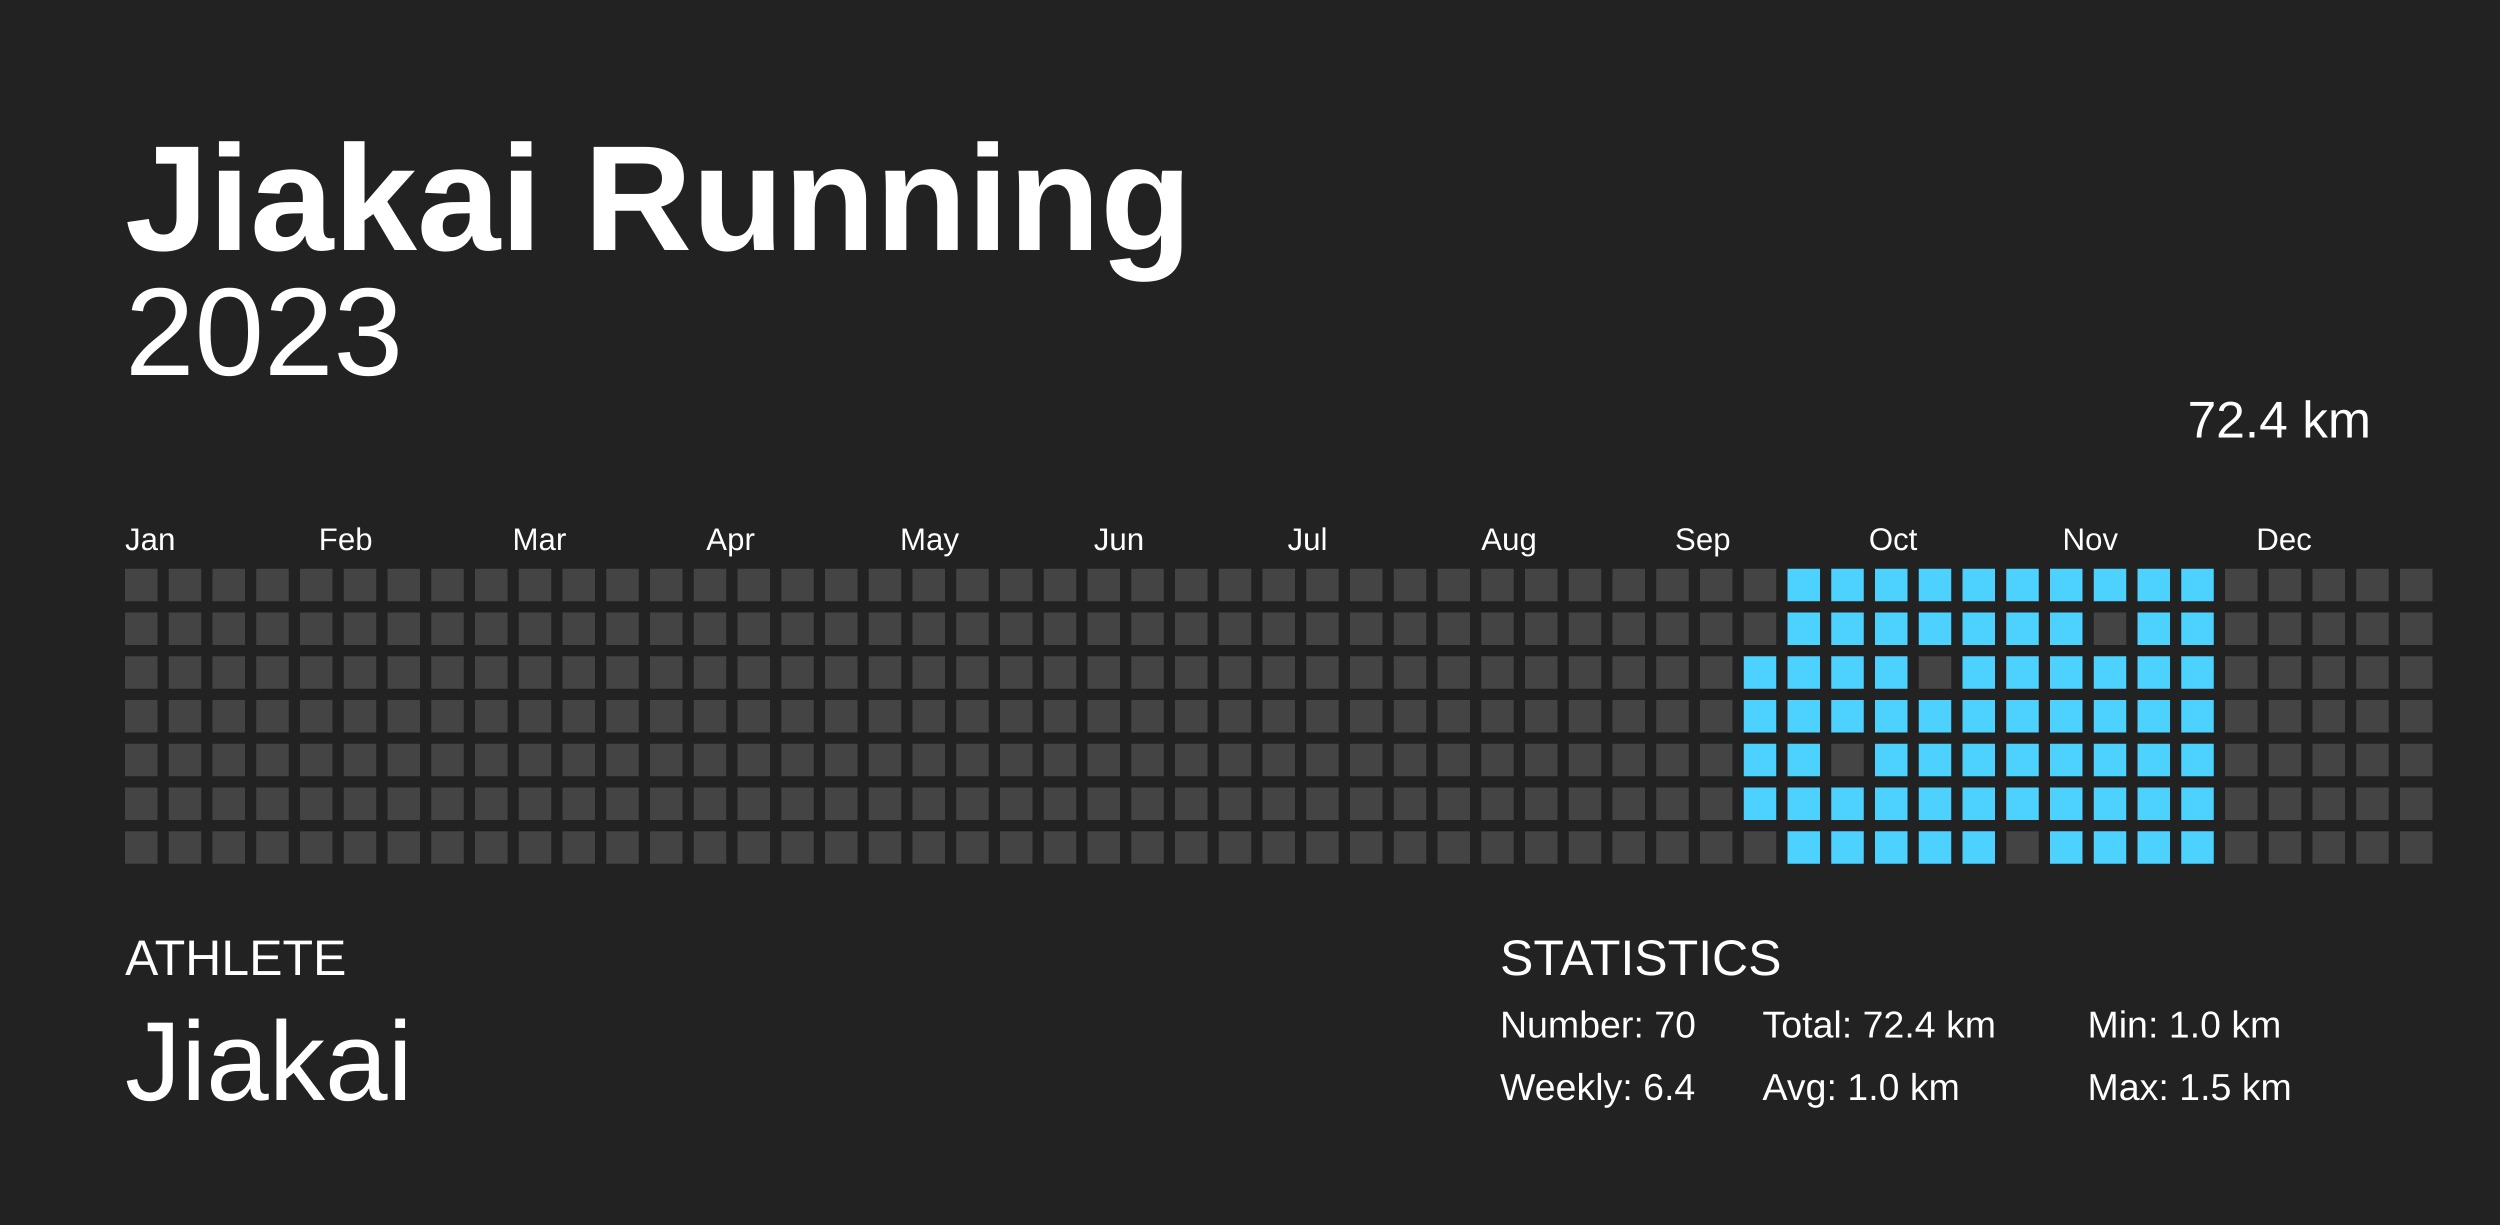
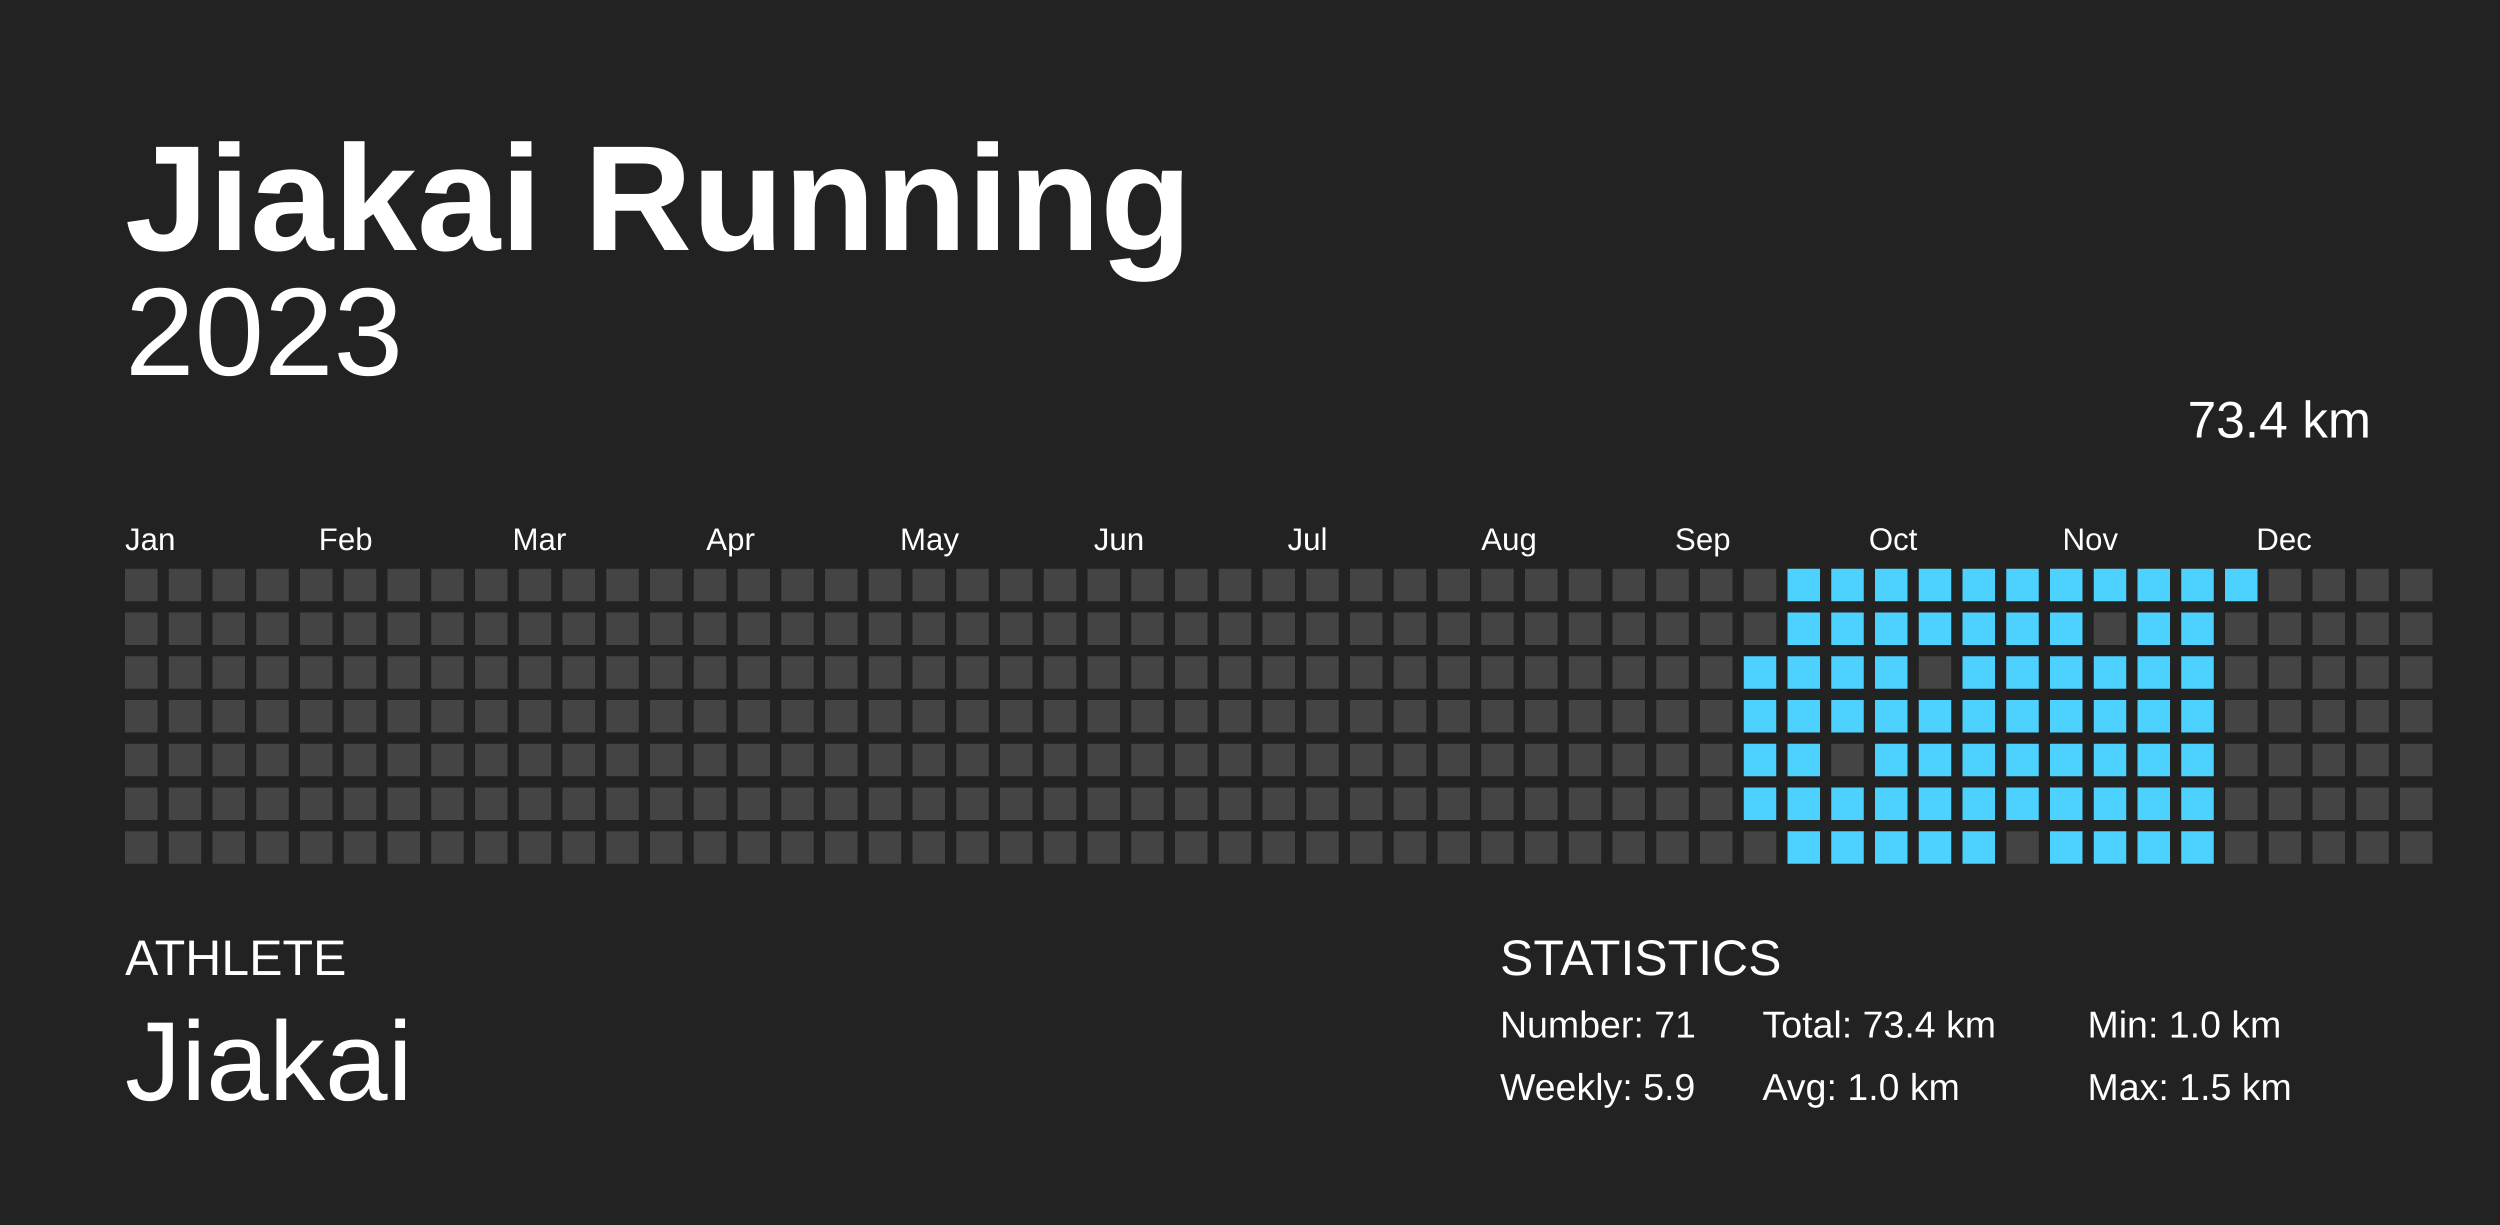
<svg xmlns="http://www.w3.org/2000/svg" baseProfile="full" height="98mm" version="1.1" viewBox="0,0,200,98" width="200mm">
  <defs />
  <rect fill="#222222" height="98" width="200" x="0" y="0" />
  <text fill="#FFFFFF" style="font-size:12px; font-family:Arial; font-weight:bold;" x="10" y="20">Jiakai Running</text>
  <text fill="#FFFFFF" style="font-size:4px; font-family:Arial" x="10" y="78">ATHLETE</text>
  <text fill="#FFFFFF" style="font-size:9px; font-family:Arial" x="10" y="88">Jiakai</text>
  <text fill="#FFFFFF" style="font-size:4px; font-family:Arial" x="120" y="78">STATISTICS</text>
-   <text fill="#FFFFFF" style="font-size:3px; font-family:Arial" x="120" y="83">Number: 70</text>
-   <text fill="#FFFFFF" style="font-size:3px; font-family:Arial" x="120" y="88">Weekly: 6.4</text>
-   <text fill="#FFFFFF" style="font-size:3px; font-family:Arial" x="141" y="83">Total: 72.4 km</text>
+   <text fill="#FFFFFF" style="font-size:3px; font-family:Arial" x="120" y="83">Number: 71</text>
+   <text fill="#FFFFFF" style="font-size:3px; font-family:Arial" x="120" y="88">Weekly: 5.9</text>
+   <text fill="#FFFFFF" style="font-size:3px; font-family:Arial" x="141" y="83">Total: 73.4 km</text>
  <text fill="#FFFFFF" style="font-size:3px; font-family:Arial" x="141" y="88">Avg: 1.0 km</text>
  <text fill="#FFFFFF" style="font-size:3px; font-family:Arial" x="167" y="83">Min: 1.0 km</text>
  <text fill="#FFFFFF" style="font-size:3px; font-family:Arial" x="167" y="88">Max: 1.5 km</text>
  <text alignment-baseline="hanging" fill="#FFFFFF" style="font-size:10.0px; font-family:Arial;" x="10" y="30">2023</text>
-   <text alignment-baseline="hanging" fill="#FFFFFF" style="font-size:4.125px; font-family:Arial;" x="175" y="35">72.4 km</text>
+   <text alignment-baseline="hanging" fill="#FFFFFF" style="font-size:4.125px; font-family:Arial;" x="175" y="35">73.4 km</text>
  <text fill="#FFFFFF" style="font-size:2.5px; font-family:Arial" x="10.0" y="44">Jan</text>
  <text fill="#FFFFFF" style="font-size:2.5px; font-family:Arial" x="25.5" y="44">Feb</text>
  <text fill="#FFFFFF" style="font-size:2.5px; font-family:Arial" x="41.0" y="44">Mar</text>
  <text fill="#FFFFFF" style="font-size:2.5px; font-family:Arial" x="56.5" y="44">Apr</text>
  <text fill="#FFFFFF" style="font-size:2.5px; font-family:Arial" x="72.0" y="44">May</text>
  <text fill="#FFFFFF" style="font-size:2.5px; font-family:Arial" x="87.5" y="44">Jun</text>
  <text fill="#FFFFFF" style="font-size:2.5px; font-family:Arial" x="103.0" y="44">Jul</text>
  <text fill="#FFFFFF" style="font-size:2.5px; font-family:Arial" x="118.5" y="44">Aug</text>
  <text fill="#FFFFFF" style="font-size:2.5px; font-family:Arial" x="134.0" y="44">Sep</text>
  <text fill="#FFFFFF" style="font-size:2.5px; font-family:Arial" x="149.5" y="44">Oct</text>
  <text fill="#FFFFFF" style="font-size:2.5px; font-family:Arial" x="165.0" y="44">Nov</text>
  <text fill="#FFFFFF" style="font-size:2.5px; font-family:Arial" x="180.5" y="44">Dec</text>
  <rect fill="#444444" height="2.6" width="2.6" x="10.0" y="45.5" />
  <rect fill="#444444" height="2.6" width="2.6" x="10.0" y="49.0" />
  <rect fill="#444444" height="2.6" width="2.6" x="10.0" y="52.5" />
  <rect fill="#444444" height="2.6" width="2.6" x="10.0" y="56.0" />
  <rect fill="#444444" height="2.6" width="2.6" x="10.0" y="59.5" />
  <rect fill="#444444" height="2.6" width="2.6" x="10.0" y="63.0" />
  <rect fill="#444444" height="2.6" width="2.6" x="10.0" y="66.5" />
  <rect fill="#444444" height="2.6" width="2.6" x="13.5" y="45.5" />
  <rect fill="#444444" height="2.6" width="2.6" x="13.5" y="49.0" />
  <rect fill="#444444" height="2.6" width="2.6" x="13.5" y="52.5" />
  <rect fill="#444444" height="2.6" width="2.6" x="13.5" y="56.0" />
  <rect fill="#444444" height="2.6" width="2.6" x="13.5" y="59.5" />
  <rect fill="#444444" height="2.6" width="2.6" x="13.5" y="63.0" />
  <rect fill="#444444" height="2.6" width="2.6" x="13.5" y="66.5" />
  <rect fill="#444444" height="2.6" width="2.6" x="17.0" y="45.5" />
  <rect fill="#444444" height="2.6" width="2.6" x="17.0" y="49.0" />
  <rect fill="#444444" height="2.6" width="2.6" x="17.0" y="52.5" />
  <rect fill="#444444" height="2.6" width="2.6" x="17.0" y="56.0" />
  <rect fill="#444444" height="2.6" width="2.6" x="17.0" y="59.5" />
  <rect fill="#444444" height="2.6" width="2.6" x="17.0" y="63.0" />
  <rect fill="#444444" height="2.6" width="2.6" x="17.0" y="66.5" />
  <rect fill="#444444" height="2.6" width="2.6" x="20.5" y="45.5" />
  <rect fill="#444444" height="2.6" width="2.6" x="20.5" y="49.0" />
  <rect fill="#444444" height="2.6" width="2.6" x="20.5" y="52.5" />
  <rect fill="#444444" height="2.6" width="2.6" x="20.5" y="56.0" />
  <rect fill="#444444" height="2.6" width="2.6" x="20.5" y="59.5" />
  <rect fill="#444444" height="2.6" width="2.6" x="20.5" y="63.0" />
  <rect fill="#444444" height="2.6" width="2.6" x="20.5" y="66.5" />
  <rect fill="#444444" height="2.6" width="2.6" x="24.0" y="45.5" />
  <rect fill="#444444" height="2.6" width="2.6" x="24.0" y="49.0" />
  <rect fill="#444444" height="2.6" width="2.6" x="24.0" y="52.5" />
  <rect fill="#444444" height="2.6" width="2.6" x="24.0" y="56.0" />
  <rect fill="#444444" height="2.6" width="2.6" x="24.0" y="59.5" />
  <rect fill="#444444" height="2.6" width="2.6" x="24.0" y="63.0" />
  <rect fill="#444444" height="2.6" width="2.6" x="24.0" y="66.5" />
  <rect fill="#444444" height="2.6" width="2.6" x="27.5" y="45.5" />
  <rect fill="#444444" height="2.6" width="2.6" x="27.5" y="49.0" />
  <rect fill="#444444" height="2.6" width="2.6" x="27.5" y="52.5" />
  <rect fill="#444444" height="2.6" width="2.6" x="27.5" y="56.0" />
  <rect fill="#444444" height="2.6" width="2.6" x="27.5" y="59.5" />
  <rect fill="#444444" height="2.6" width="2.6" x="27.5" y="63.0" />
  <rect fill="#444444" height="2.6" width="2.6" x="27.5" y="66.5" />
  <rect fill="#444444" height="2.6" width="2.6" x="31.0" y="45.5" />
  <rect fill="#444444" height="2.6" width="2.6" x="31.0" y="49.0" />
  <rect fill="#444444" height="2.6" width="2.6" x="31.0" y="52.5" />
  <rect fill="#444444" height="2.6" width="2.6" x="31.0" y="56.0" />
  <rect fill="#444444" height="2.6" width="2.6" x="31.0" y="59.5" />
  <rect fill="#444444" height="2.6" width="2.6" x="31.0" y="63.0" />
  <rect fill="#444444" height="2.6" width="2.6" x="31.0" y="66.5" />
  <rect fill="#444444" height="2.6" width="2.6" x="34.5" y="45.5" />
  <rect fill="#444444" height="2.6" width="2.6" x="34.5" y="49.0" />
  <rect fill="#444444" height="2.6" width="2.6" x="34.5" y="52.5" />
  <rect fill="#444444" height="2.6" width="2.6" x="34.5" y="56.0" />
  <rect fill="#444444" height="2.6" width="2.6" x="34.5" y="59.5" />
  <rect fill="#444444" height="2.6" width="2.6" x="34.5" y="63.0" />
  <rect fill="#444444" height="2.6" width="2.6" x="34.5" y="66.5" />
  <rect fill="#444444" height="2.6" width="2.6" x="38.0" y="45.5" />
  <rect fill="#444444" height="2.6" width="2.6" x="38.0" y="49.0" />
  <rect fill="#444444" height="2.6" width="2.6" x="38.0" y="52.5" />
  <rect fill="#444444" height="2.6" width="2.6" x="38.0" y="56.0" />
  <rect fill="#444444" height="2.6" width="2.6" x="38.0" y="59.5" />
  <rect fill="#444444" height="2.6" width="2.6" x="38.0" y="63.0" />
  <rect fill="#444444" height="2.6" width="2.6" x="38.0" y="66.5" />
  <rect fill="#444444" height="2.6" width="2.6" x="41.5" y="45.5" />
  <rect fill="#444444" height="2.6" width="2.6" x="41.5" y="49.0" />
  <rect fill="#444444" height="2.6" width="2.6" x="41.5" y="52.5" />
  <rect fill="#444444" height="2.6" width="2.6" x="41.5" y="56.0" />
  <rect fill="#444444" height="2.6" width="2.6" x="41.5" y="59.5" />
  <rect fill="#444444" height="2.6" width="2.6" x="41.5" y="63.0" />
  <rect fill="#444444" height="2.6" width="2.6" x="41.5" y="66.5" />
  <rect fill="#444444" height="2.6" width="2.6" x="45.0" y="45.5" />
  <rect fill="#444444" height="2.6" width="2.6" x="45.0" y="49.0" />
  <rect fill="#444444" height="2.6" width="2.6" x="45.0" y="52.5" />
  <rect fill="#444444" height="2.6" width="2.6" x="45.0" y="56.0" />
  <rect fill="#444444" height="2.6" width="2.6" x="45.0" y="59.5" />
  <rect fill="#444444" height="2.6" width="2.6" x="45.0" y="63.0" />
  <rect fill="#444444" height="2.6" width="2.6" x="45.0" y="66.5" />
  <rect fill="#444444" height="2.6" width="2.6" x="48.5" y="45.5" />
  <rect fill="#444444" height="2.6" width="2.6" x="48.5" y="49.0" />
  <rect fill="#444444" height="2.6" width="2.6" x="48.5" y="52.5" />
  <rect fill="#444444" height="2.6" width="2.6" x="48.5" y="56.0" />
  <rect fill="#444444" height="2.6" width="2.6" x="48.5" y="59.5" />
  <rect fill="#444444" height="2.6" width="2.6" x="48.5" y="63.0" />
  <rect fill="#444444" height="2.6" width="2.6" x="48.5" y="66.5" />
  <rect fill="#444444" height="2.6" width="2.6" x="52.0" y="45.5" />
  <rect fill="#444444" height="2.6" width="2.6" x="52.0" y="49.0" />
  <rect fill="#444444" height="2.6" width="2.6" x="52.0" y="52.5" />
  <rect fill="#444444" height="2.6" width="2.6" x="52.0" y="56.0" />
  <rect fill="#444444" height="2.6" width="2.6" x="52.0" y="59.5" />
  <rect fill="#444444" height="2.6" width="2.6" x="52.0" y="63.0" />
  <rect fill="#444444" height="2.6" width="2.6" x="52.0" y="66.5" />
  <rect fill="#444444" height="2.6" width="2.6" x="55.5" y="45.5" />
  <rect fill="#444444" height="2.6" width="2.6" x="55.5" y="49.0" />
  <rect fill="#444444" height="2.6" width="2.6" x="55.5" y="52.5" />
  <rect fill="#444444" height="2.6" width="2.6" x="55.5" y="56.0" />
  <rect fill="#444444" height="2.6" width="2.6" x="55.5" y="59.5" />
  <rect fill="#444444" height="2.6" width="2.6" x="55.5" y="63.0" />
  <rect fill="#444444" height="2.6" width="2.6" x="55.5" y="66.5" />
  <rect fill="#444444" height="2.6" width="2.6" x="59.0" y="45.5" />
  <rect fill="#444444" height="2.6" width="2.6" x="59.0" y="49.0" />
  <rect fill="#444444" height="2.6" width="2.6" x="59.0" y="52.5" />
  <rect fill="#444444" height="2.6" width="2.6" x="59.0" y="56.0" />
  <rect fill="#444444" height="2.6" width="2.6" x="59.0" y="59.5" />
  <rect fill="#444444" height="2.6" width="2.6" x="59.0" y="63.0" />
  <rect fill="#444444" height="2.6" width="2.6" x="59.0" y="66.5" />
  <rect fill="#444444" height="2.6" width="2.6" x="62.5" y="45.5" />
  <rect fill="#444444" height="2.6" width="2.6" x="62.5" y="49.0" />
  <rect fill="#444444" height="2.6" width="2.6" x="62.5" y="52.5" />
  <rect fill="#444444" height="2.6" width="2.6" x="62.5" y="56.0" />
  <rect fill="#444444" height="2.6" width="2.6" x="62.5" y="59.5" />
  <rect fill="#444444" height="2.6" width="2.6" x="62.5" y="63.0" />
  <rect fill="#444444" height="2.6" width="2.6" x="62.5" y="66.5" />
  <rect fill="#444444" height="2.6" width="2.6" x="66.0" y="45.5" />
  <rect fill="#444444" height="2.6" width="2.6" x="66.0" y="49.0" />
  <rect fill="#444444" height="2.6" width="2.6" x="66.0" y="52.5" />
  <rect fill="#444444" height="2.6" width="2.6" x="66.0" y="56.0" />
  <rect fill="#444444" height="2.6" width="2.6" x="66.0" y="59.5" />
  <rect fill="#444444" height="2.6" width="2.6" x="66.0" y="63.0" />
  <rect fill="#444444" height="2.6" width="2.6" x="66.0" y="66.5" />
  <rect fill="#444444" height="2.6" width="2.6" x="69.5" y="45.5" />
  <rect fill="#444444" height="2.6" width="2.6" x="69.5" y="49.0" />
  <rect fill="#444444" height="2.6" width="2.6" x="69.5" y="52.5" />
  <rect fill="#444444" height="2.6" width="2.6" x="69.5" y="56.0" />
  <rect fill="#444444" height="2.6" width="2.6" x="69.5" y="59.5" />
  <rect fill="#444444" height="2.6" width="2.6" x="69.5" y="63.0" />
  <rect fill="#444444" height="2.6" width="2.6" x="69.5" y="66.5" />
  <rect fill="#444444" height="2.6" width="2.6" x="73.0" y="45.5" />
  <rect fill="#444444" height="2.6" width="2.6" x="73.0" y="49.0" />
  <rect fill="#444444" height="2.6" width="2.6" x="73.0" y="52.5" />
  <rect fill="#444444" height="2.6" width="2.6" x="73.0" y="56.0" />
  <rect fill="#444444" height="2.6" width="2.6" x="73.0" y="59.5" />
  <rect fill="#444444" height="2.6" width="2.6" x="73.0" y="63.0" />
  <rect fill="#444444" height="2.6" width="2.6" x="73.0" y="66.5" />
  <rect fill="#444444" height="2.6" width="2.6" x="76.5" y="45.5" />
  <rect fill="#444444" height="2.6" width="2.6" x="76.5" y="49.0" />
  <rect fill="#444444" height="2.6" width="2.6" x="76.5" y="52.5" />
  <rect fill="#444444" height="2.6" width="2.6" x="76.5" y="56.0" />
  <rect fill="#444444" height="2.6" width="2.6" x="76.5" y="59.5" />
  <rect fill="#444444" height="2.6" width="2.6" x="76.5" y="63.0" />
  <rect fill="#444444" height="2.6" width="2.6" x="76.5" y="66.5" />
  <rect fill="#444444" height="2.6" width="2.6" x="80.0" y="45.5" />
  <rect fill="#444444" height="2.6" width="2.6" x="80.0" y="49.0" />
  <rect fill="#444444" height="2.6" width="2.6" x="80.0" y="52.5" />
  <rect fill="#444444" height="2.6" width="2.6" x="80.0" y="56.0" />
  <rect fill="#444444" height="2.6" width="2.6" x="80.0" y="59.5" />
  <rect fill="#444444" height="2.6" width="2.6" x="80.0" y="63.0" />
  <rect fill="#444444" height="2.6" width="2.6" x="80.0" y="66.5" />
  <rect fill="#444444" height="2.6" width="2.6" x="83.5" y="45.5" />
  <rect fill="#444444" height="2.6" width="2.6" x="83.5" y="49.0" />
  <rect fill="#444444" height="2.6" width="2.6" x="83.5" y="52.5" />
  <rect fill="#444444" height="2.6" width="2.6" x="83.5" y="56.0" />
  <rect fill="#444444" height="2.6" width="2.6" x="83.5" y="59.5" />
  <rect fill="#444444" height="2.6" width="2.6" x="83.5" y="63.0" />
  <rect fill="#444444" height="2.6" width="2.6" x="83.5" y="66.5" />
  <rect fill="#444444" height="2.6" width="2.6" x="87.0" y="45.5" />
  <rect fill="#444444" height="2.6" width="2.6" x="87.0" y="49.0" />
  <rect fill="#444444" height="2.6" width="2.6" x="87.0" y="52.5" />
  <rect fill="#444444" height="2.6" width="2.6" x="87.0" y="56.0" />
  <rect fill="#444444" height="2.6" width="2.6" x="87.0" y="59.5" />
  <rect fill="#444444" height="2.6" width="2.6" x="87.0" y="63.0" />
  <rect fill="#444444" height="2.6" width="2.6" x="87.0" y="66.5" />
  <rect fill="#444444" height="2.6" width="2.6" x="90.5" y="45.5" />
  <rect fill="#444444" height="2.6" width="2.6" x="90.5" y="49.0" />
  <rect fill="#444444" height="2.6" width="2.6" x="90.5" y="52.5" />
  <rect fill="#444444" height="2.6" width="2.6" x="90.5" y="56.0" />
  <rect fill="#444444" height="2.6" width="2.6" x="90.5" y="59.5" />
  <rect fill="#444444" height="2.6" width="2.6" x="90.5" y="63.0" />
  <rect fill="#444444" height="2.6" width="2.6" x="90.5" y="66.5" />
  <rect fill="#444444" height="2.6" width="2.6" x="94.0" y="45.5" />
  <rect fill="#444444" height="2.6" width="2.6" x="94.0" y="49.0" />
  <rect fill="#444444" height="2.6" width="2.6" x="94.0" y="52.5" />
  <rect fill="#444444" height="2.6" width="2.6" x="94.0" y="56.0" />
  <rect fill="#444444" height="2.6" width="2.6" x="94.0" y="59.5" />
  <rect fill="#444444" height="2.6" width="2.6" x="94.0" y="63.0" />
  <rect fill="#444444" height="2.6" width="2.6" x="94.0" y="66.5" />
  <rect fill="#444444" height="2.6" width="2.6" x="97.5" y="45.5" />
  <rect fill="#444444" height="2.6" width="2.6" x="97.5" y="49.0" />
  <rect fill="#444444" height="2.6" width="2.6" x="97.5" y="52.5" />
  <rect fill="#444444" height="2.6" width="2.6" x="97.5" y="56.0" />
  <rect fill="#444444" height="2.6" width="2.6" x="97.5" y="59.5" />
  <rect fill="#444444" height="2.6" width="2.6" x="97.5" y="63.0" />
  <rect fill="#444444" height="2.6" width="2.6" x="97.5" y="66.5" />
  <rect fill="#444444" height="2.6" width="2.6" x="101.0" y="45.5" />
  <rect fill="#444444" height="2.6" width="2.6" x="101.0" y="49.0" />
  <rect fill="#444444" height="2.6" width="2.6" x="101.0" y="52.5" />
  <rect fill="#444444" height="2.6" width="2.6" x="101.0" y="56.0" />
  <rect fill="#444444" height="2.6" width="2.6" x="101.0" y="59.5" />
  <rect fill="#444444" height="2.6" width="2.6" x="101.0" y="63.0" />
  <rect fill="#444444" height="2.6" width="2.6" x="101.0" y="66.5" />
  <rect fill="#444444" height="2.6" width="2.6" x="104.5" y="45.5" />
  <rect fill="#444444" height="2.6" width="2.6" x="104.5" y="49.0" />
  <rect fill="#444444" height="2.6" width="2.6" x="104.5" y="52.5" />
  <rect fill="#444444" height="2.6" width="2.6" x="104.5" y="56.0" />
  <rect fill="#444444" height="2.6" width="2.6" x="104.5" y="59.5" />
  <rect fill="#444444" height="2.6" width="2.6" x="104.5" y="63.0" />
  <rect fill="#444444" height="2.6" width="2.6" x="104.5" y="66.5" />
  <rect fill="#444444" height="2.6" width="2.6" x="108.0" y="45.5" />
  <rect fill="#444444" height="2.6" width="2.6" x="108.0" y="49.0" />
  <rect fill="#444444" height="2.6" width="2.6" x="108.0" y="52.5" />
  <rect fill="#444444" height="2.6" width="2.6" x="108.0" y="56.0" />
  <rect fill="#444444" height="2.6" width="2.6" x="108.0" y="59.5" />
  <rect fill="#444444" height="2.6" width="2.6" x="108.0" y="63.0" />
  <rect fill="#444444" height="2.6" width="2.6" x="108.0" y="66.5" />
  <rect fill="#444444" height="2.6" width="2.6" x="111.5" y="45.5" />
  <rect fill="#444444" height="2.6" width="2.6" x="111.5" y="49.0" />
  <rect fill="#444444" height="2.6" width="2.6" x="111.5" y="52.5" />
  <rect fill="#444444" height="2.6" width="2.6" x="111.5" y="56.0" />
  <rect fill="#444444" height="2.6" width="2.6" x="111.5" y="59.5" />
  <rect fill="#444444" height="2.6" width="2.6" x="111.5" y="63.0" />
  <rect fill="#444444" height="2.6" width="2.6" x="111.5" y="66.5" />
  <rect fill="#444444" height="2.6" width="2.6" x="115.0" y="45.5" />
  <rect fill="#444444" height="2.6" width="2.6" x="115.0" y="49.0" />
  <rect fill="#444444" height="2.6" width="2.6" x="115.0" y="52.5" />
  <rect fill="#444444" height="2.6" width="2.6" x="115.0" y="56.0" />
  <rect fill="#444444" height="2.6" width="2.6" x="115.0" y="59.5" />
  <rect fill="#444444" height="2.6" width="2.6" x="115.0" y="63.0" />
  <rect fill="#444444" height="2.6" width="2.6" x="115.0" y="66.5" />
  <rect fill="#444444" height="2.6" width="2.6" x="118.5" y="45.5" />
  <rect fill="#444444" height="2.6" width="2.6" x="118.5" y="49.0" />
  <rect fill="#444444" height="2.6" width="2.6" x="118.5" y="52.5" />
  <rect fill="#444444" height="2.6" width="2.6" x="118.5" y="56.0" />
  <rect fill="#444444" height="2.6" width="2.6" x="118.5" y="59.5" />
  <rect fill="#444444" height="2.6" width="2.6" x="118.5" y="63.0" />
  <rect fill="#444444" height="2.6" width="2.6" x="118.5" y="66.5" />
  <rect fill="#444444" height="2.6" width="2.6" x="122.0" y="45.5" />
  <rect fill="#444444" height="2.6" width="2.6" x="122.0" y="49.0" />
  <rect fill="#444444" height="2.6" width="2.6" x="122.0" y="52.5" />
  <rect fill="#444444" height="2.6" width="2.6" x="122.0" y="56.0" />
  <rect fill="#444444" height="2.6" width="2.6" x="122.0" y="59.5" />
  <rect fill="#444444" height="2.6" width="2.6" x="122.0" y="63.0" />
  <rect fill="#444444" height="2.6" width="2.6" x="122.0" y="66.5" />
  <rect fill="#444444" height="2.6" width="2.6" x="125.5" y="45.5" />
  <rect fill="#444444" height="2.6" width="2.6" x="125.5" y="49.0" />
  <rect fill="#444444" height="2.6" width="2.6" x="125.5" y="52.5" />
  <rect fill="#444444" height="2.6" width="2.6" x="125.5" y="56.0" />
  <rect fill="#444444" height="2.6" width="2.6" x="125.5" y="59.5" />
  <rect fill="#444444" height="2.6" width="2.6" x="125.5" y="63.0" />
  <rect fill="#444444" height="2.6" width="2.6" x="125.5" y="66.5" />
  <rect fill="#444444" height="2.6" width="2.6" x="129.0" y="45.5" />
  <rect fill="#444444" height="2.6" width="2.6" x="129.0" y="49.0" />
  <rect fill="#444444" height="2.6" width="2.6" x="129.0" y="52.5" />
  <rect fill="#444444" height="2.6" width="2.6" x="129.0" y="56.0" />
  <rect fill="#444444" height="2.6" width="2.6" x="129.0" y="59.5" />
  <rect fill="#444444" height="2.6" width="2.6" x="129.0" y="63.0" />
  <rect fill="#444444" height="2.6" width="2.6" x="129.0" y="66.5" />
  <rect fill="#444444" height="2.6" width="2.6" x="132.5" y="45.5" />
  <rect fill="#444444" height="2.6" width="2.6" x="132.5" y="49.0" />
  <rect fill="#444444" height="2.6" width="2.6" x="132.5" y="52.5" />
  <rect fill="#444444" height="2.6" width="2.6" x="132.5" y="56.0" />
  <rect fill="#444444" height="2.6" width="2.6" x="132.5" y="59.5" />
  <rect fill="#444444" height="2.6" width="2.6" x="132.5" y="63.0" />
  <rect fill="#444444" height="2.6" width="2.6" x="132.5" y="66.5" />
  <rect fill="#444444" height="2.6" width="2.6" x="136.0" y="45.5" />
  <rect fill="#444444" height="2.6" width="2.6" x="136.0" y="49.0" />
  <rect fill="#444444" height="2.6" width="2.6" x="136.0" y="52.5" />
  <rect fill="#444444" height="2.6" width="2.6" x="136.0" y="56.0" />
  <rect fill="#444444" height="2.6" width="2.6" x="136.0" y="59.5" />
  <rect fill="#444444" height="2.6" width="2.6" x="136.0" y="63.0" />
  <rect fill="#444444" height="2.6" width="2.6" x="136.0" y="66.5" />
  <rect fill="#444444" height="2.6" width="2.6" x="139.5" y="45.5" />
  <rect fill="#444444" height="2.6" width="2.6" x="139.5" y="49.0" />
  <rect fill="#4dd2ff" height="2.6" width="2.6" x="139.5" y="52.5" />
  <rect fill="#4dd2ff" height="2.6" width="2.6" x="139.5" y="56.0" />
  <rect fill="#4dd2ff" height="2.6" width="2.6" x="139.5" y="59.5" />
  <rect fill="#4dd2ff" height="2.6" width="2.6" x="139.5" y="63.0" />
  <rect fill="#444444" height="2.6" width="2.6" x="139.5" y="66.5" />
  <rect fill="#4dd2ff" height="2.6" width="2.6" x="143.0" y="45.5" />
  <rect fill="#4dd2ff" height="2.6" width="2.6" x="143.0" y="49.0" />
  <rect fill="#4dd2ff" height="2.6" width="2.6" x="143.0" y="52.5" />
  <rect fill="#4dd2ff" height="2.6" width="2.6" x="143.0" y="56.0" />
  <rect fill="#4dd2ff" height="2.6" width="2.6" x="143.0" y="59.5" />
  <rect fill="#4dd2ff" height="2.6" width="2.6" x="143.0" y="63.0" />
  <rect fill="#4dd2ff" height="2.6" width="2.6" x="143.0" y="66.5" />
  <rect fill="#4dd2ff" height="2.6" width="2.6" x="146.5" y="45.5" />
  <rect fill="#4dd2ff" height="2.6" width="2.6" x="146.5" y="49.0" />
  <rect fill="#4dd2ff" height="2.6" width="2.6" x="146.5" y="52.5" />
  <rect fill="#4dd2ff" height="2.6" width="2.6" x="146.5" y="56.0" />
  <rect fill="#444444" height="2.6" width="2.6" x="146.5" y="59.5" />
  <rect fill="#4dd2ff" height="2.6" width="2.6" x="146.5" y="63.0" />
  <rect fill="#4dd2ff" height="2.6" width="2.6" x="146.5" y="66.5" />
  <rect fill="#4dd2ff" height="2.6" width="2.6" x="150.0" y="45.5" />
  <rect fill="#4dd2ff" height="2.6" width="2.6" x="150.0" y="49.0" />
  <rect fill="#4dd2ff" height="2.6" width="2.6" x="150.0" y="52.5" />
  <rect fill="#4dd2ff" height="2.6" width="2.6" x="150.0" y="56.0" />
  <rect fill="#4dd2ff" height="2.6" width="2.6" x="150.0" y="59.5" />
  <rect fill="#4dd2ff" height="2.6" width="2.6" x="150.0" y="63.0" />
  <rect fill="#4dd2ff" height="2.6" width="2.6" x="150.0" y="66.5" />
  <rect fill="#4dd2ff" height="2.6" width="2.6" x="153.5" y="45.5" />
  <rect fill="#4dd2ff" height="2.6" width="2.6" x="153.5" y="49.0" />
  <rect fill="#444444" height="2.6" width="2.6" x="153.5" y="52.5" />
  <rect fill="#4dd2ff" height="2.6" width="2.6" x="153.5" y="56.0" />
  <rect fill="#4dd2ff" height="2.6" width="2.6" x="153.5" y="59.5" />
  <rect fill="#4dd2ff" height="2.6" width="2.6" x="153.5" y="63.0" />
  <rect fill="#4dd2ff" height="2.6" width="2.6" x="153.5" y="66.5" />
  <rect fill="#4dd2ff" height="2.6" width="2.6" x="157.0" y="45.5" />
  <rect fill="#4dd2ff" height="2.6" width="2.6" x="157.0" y="49.0" />
  <rect fill="#4dd2ff" height="2.6" width="2.6" x="157.0" y="52.5" />
  <rect fill="#4dd2ff" height="2.6" width="2.6" x="157.0" y="56.0" />
  <rect fill="#4dd2ff" height="2.6" width="2.6" x="157.0" y="59.5" />
  <rect fill="#4dd2ff" height="2.6" width="2.6" x="157.0" y="63.0" />
  <rect fill="#4dd2ff" height="2.6" width="2.6" x="157.0" y="66.5" />
  <rect fill="#4dd2ff" height="2.6" width="2.6" x="160.5" y="45.5" />
  <rect fill="#4dd2ff" height="2.6" width="2.6" x="160.5" y="49.0" />
  <rect fill="#4dd2ff" height="2.6" width="2.6" x="160.5" y="52.5" />
  <rect fill="#4dd2ff" height="2.6" width="2.6" x="160.5" y="56.0" />
  <rect fill="#4dd2ff" height="2.6" width="2.6" x="160.5" y="59.5" />
  <rect fill="#4dd2ff" height="2.6" width="2.6" x="160.5" y="63.0" />
  <rect fill="#444444" height="2.6" width="2.6" x="160.5" y="66.5" />
  <rect fill="#4dd2ff" height="2.6" width="2.6" x="164.0" y="45.5" />
  <rect fill="#4dd2ff" height="2.6" width="2.6" x="164.0" y="49.0" />
  <rect fill="#4dd2ff" height="2.6" width="2.6" x="164.0" y="52.5" />
  <rect fill="#4dd2ff" height="2.6" width="2.6" x="164.0" y="56.0" />
  <rect fill="#4dd2ff" height="2.6" width="2.6" x="164.0" y="59.5" />
  <rect fill="#4dd2ff" height="2.6" width="2.6" x="164.0" y="63.0" />
  <rect fill="#4dd2ff" height="2.6" width="2.6" x="164.0" y="66.5" />
  <rect fill="#4dd2ff" height="2.6" width="2.6" x="167.5" y="45.5" />
  <rect fill="#444444" height="2.6" width="2.6" x="167.5" y="49.0" />
  <rect fill="#4dd2ff" height="2.6" width="2.6" x="167.5" y="52.5" />
  <rect fill="#4dd2ff" height="2.6" width="2.6" x="167.5" y="56.0" />
  <rect fill="#4dd2ff" height="2.6" width="2.6" x="167.5" y="59.5" />
  <rect fill="#4dd2ff" height="2.6" width="2.6" x="167.5" y="63.0" />
  <rect fill="#4dd2ff" height="2.6" width="2.6" x="167.5" y="66.5" />
  <rect fill="#4dd2ff" height="2.6" width="2.6" x="171.0" y="45.5" />
  <rect fill="#4dd2ff" height="2.6" width="2.6" x="171.0" y="49.0" />
  <rect fill="#4dd2ff" height="2.6" width="2.6" x="171.0" y="52.5" />
  <rect fill="#4dd2ff" height="2.6" width="2.6" x="171.0" y="56.0" />
  <rect fill="#4dd2ff" height="2.6" width="2.6" x="171.0" y="59.5" />
  <rect fill="#4dd2ff" height="2.6" width="2.6" x="171.0" y="63.0" />
  <rect fill="#4dd2ff" height="2.6" width="2.6" x="171.0" y="66.5" />
  <rect fill="#4dd2ff" height="2.6" width="2.6" x="174.5" y="45.5" />
  <rect fill="#4dd2ff" height="2.6" width="2.6" x="174.5" y="49.0" />
  <rect fill="#4dd2ff" height="2.6" width="2.6" x="174.5" y="52.5" />
  <rect fill="#4dd2ff" height="2.6" width="2.6" x="174.5" y="56.0" />
  <rect fill="#4dd2ff" height="2.6" width="2.6" x="174.5" y="59.5" />
  <rect fill="#4dd2ff" height="2.6" width="2.6" x="174.5" y="63.0" />
  <rect fill="#4dd2ff" height="2.6" width="2.6" x="174.5" y="66.5" />
-   <rect fill="#444444" height="2.6" width="2.6" x="178.0" y="45.5" />
+   <rect fill="#4dd2ff" height="2.6" width="2.6" x="178.0" y="45.5" />
  <rect fill="#444444" height="2.6" width="2.6" x="178.0" y="49.0" />
  <rect fill="#444444" height="2.6" width="2.6" x="178.0" y="52.5" />
  <rect fill="#444444" height="2.6" width="2.6" x="178.0" y="56.0" />
  <rect fill="#444444" height="2.6" width="2.6" x="178.0" y="59.5" />
  <rect fill="#444444" height="2.6" width="2.6" x="178.0" y="63.0" />
  <rect fill="#444444" height="2.6" width="2.6" x="178.0" y="66.5" />
  <rect fill="#444444" height="2.6" width="2.6" x="181.5" y="45.5" />
  <rect fill="#444444" height="2.6" width="2.6" x="181.5" y="49.0" />
  <rect fill="#444444" height="2.6" width="2.6" x="181.5" y="52.5" />
  <rect fill="#444444" height="2.6" width="2.6" x="181.5" y="56.0" />
  <rect fill="#444444" height="2.6" width="2.6" x="181.5" y="59.5" />
  <rect fill="#444444" height="2.6" width="2.6" x="181.5" y="63.0" />
  <rect fill="#444444" height="2.6" width="2.6" x="181.5" y="66.5" />
  <rect fill="#444444" height="2.6" width="2.6" x="185.0" y="45.5" />
  <rect fill="#444444" height="2.6" width="2.6" x="185.0" y="49.0" />
  <rect fill="#444444" height="2.6" width="2.6" x="185.0" y="52.5" />
  <rect fill="#444444" height="2.6" width="2.6" x="185.0" y="56.0" />
  <rect fill="#444444" height="2.6" width="2.6" x="185.0" y="59.5" />
  <rect fill="#444444" height="2.6" width="2.6" x="185.0" y="63.0" />
  <rect fill="#444444" height="2.6" width="2.6" x="185.0" y="66.5" />
  <rect fill="#444444" height="2.6" width="2.6" x="188.5" y="45.5" />
  <rect fill="#444444" height="2.6" width="2.6" x="188.5" y="49.0" />
  <rect fill="#444444" height="2.6" width="2.6" x="188.5" y="52.5" />
  <rect fill="#444444" height="2.6" width="2.6" x="188.5" y="56.0" />
  <rect fill="#444444" height="2.6" width="2.6" x="188.5" y="59.5" />
  <rect fill="#444444" height="2.6" width="2.6" x="188.5" y="63.0" />
  <rect fill="#444444" height="2.6" width="2.6" x="188.5" y="66.5" />
  <rect fill="#444444" height="2.6" width="2.6" x="192.0" y="45.5" />
  <rect fill="#444444" height="2.6" width="2.6" x="192.0" y="49.0" />
  <rect fill="#444444" height="2.6" width="2.6" x="192.0" y="52.5" />
  <rect fill="#444444" height="2.6" width="2.6" x="192.0" y="56.0" />
  <rect fill="#444444" height="2.6" width="2.6" x="192.0" y="59.5" />
  <rect fill="#444444" height="2.6" width="2.6" x="192.0" y="63.0" />
  <rect fill="#444444" height="2.6" width="2.6" x="192.0" y="66.5" />
</svg>
